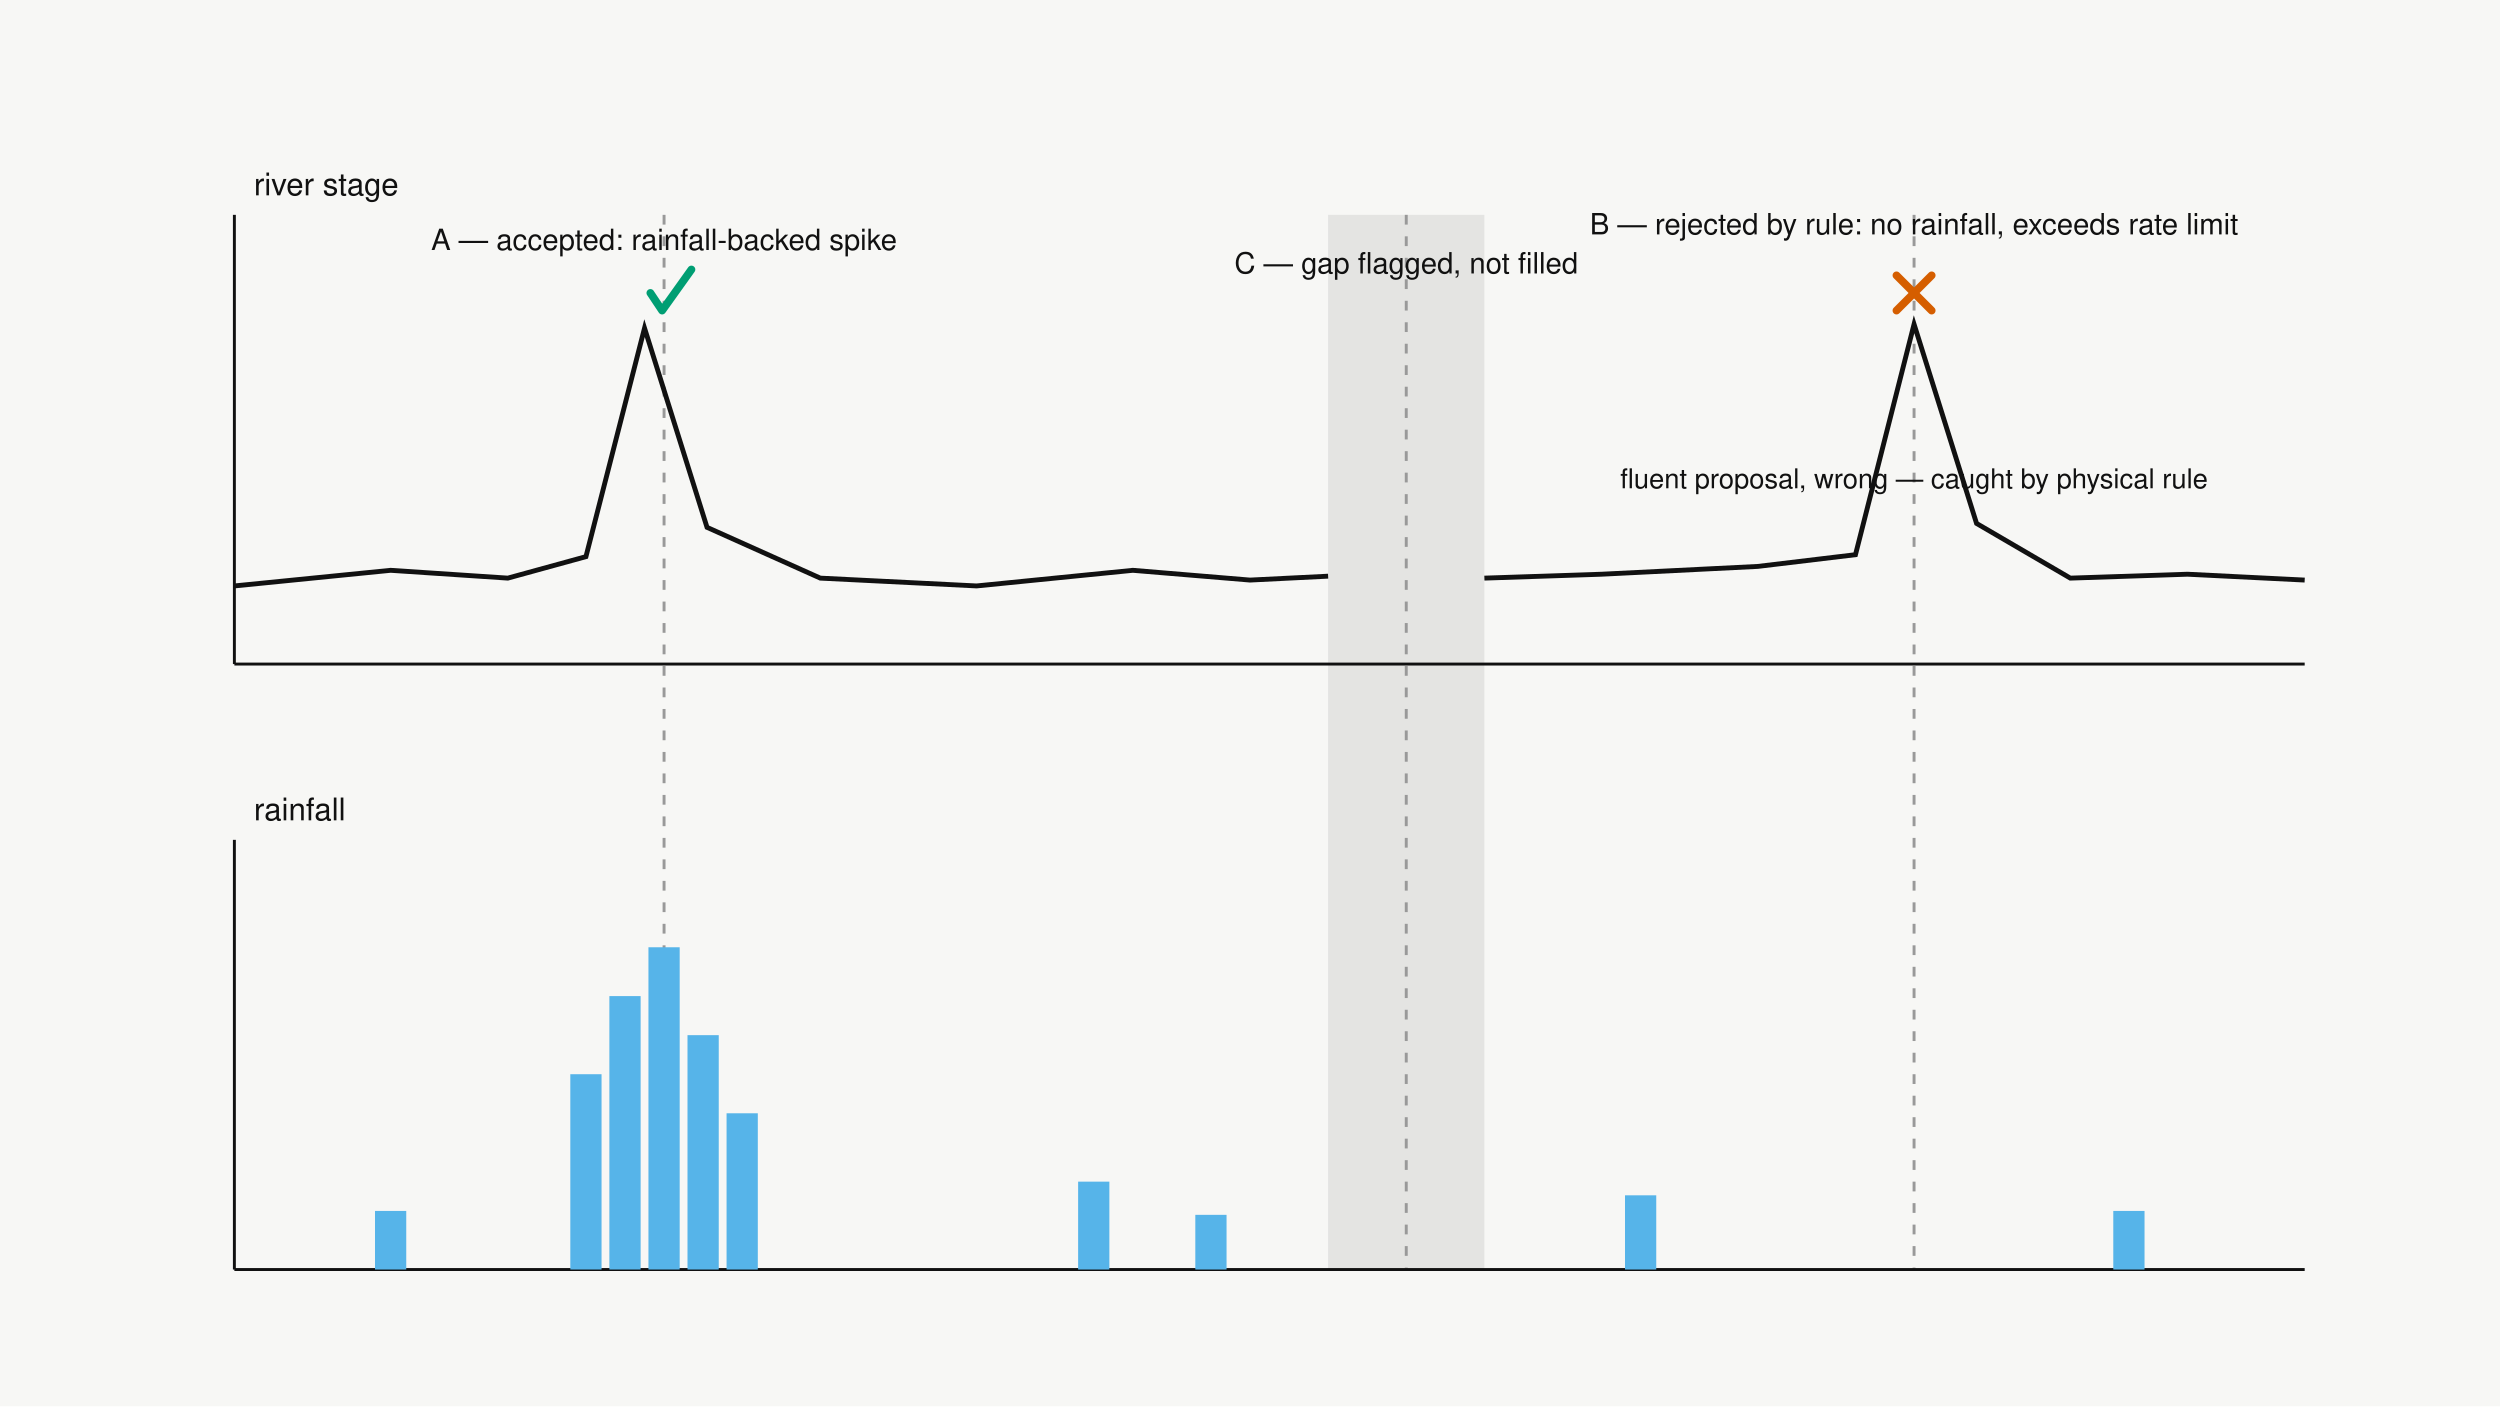
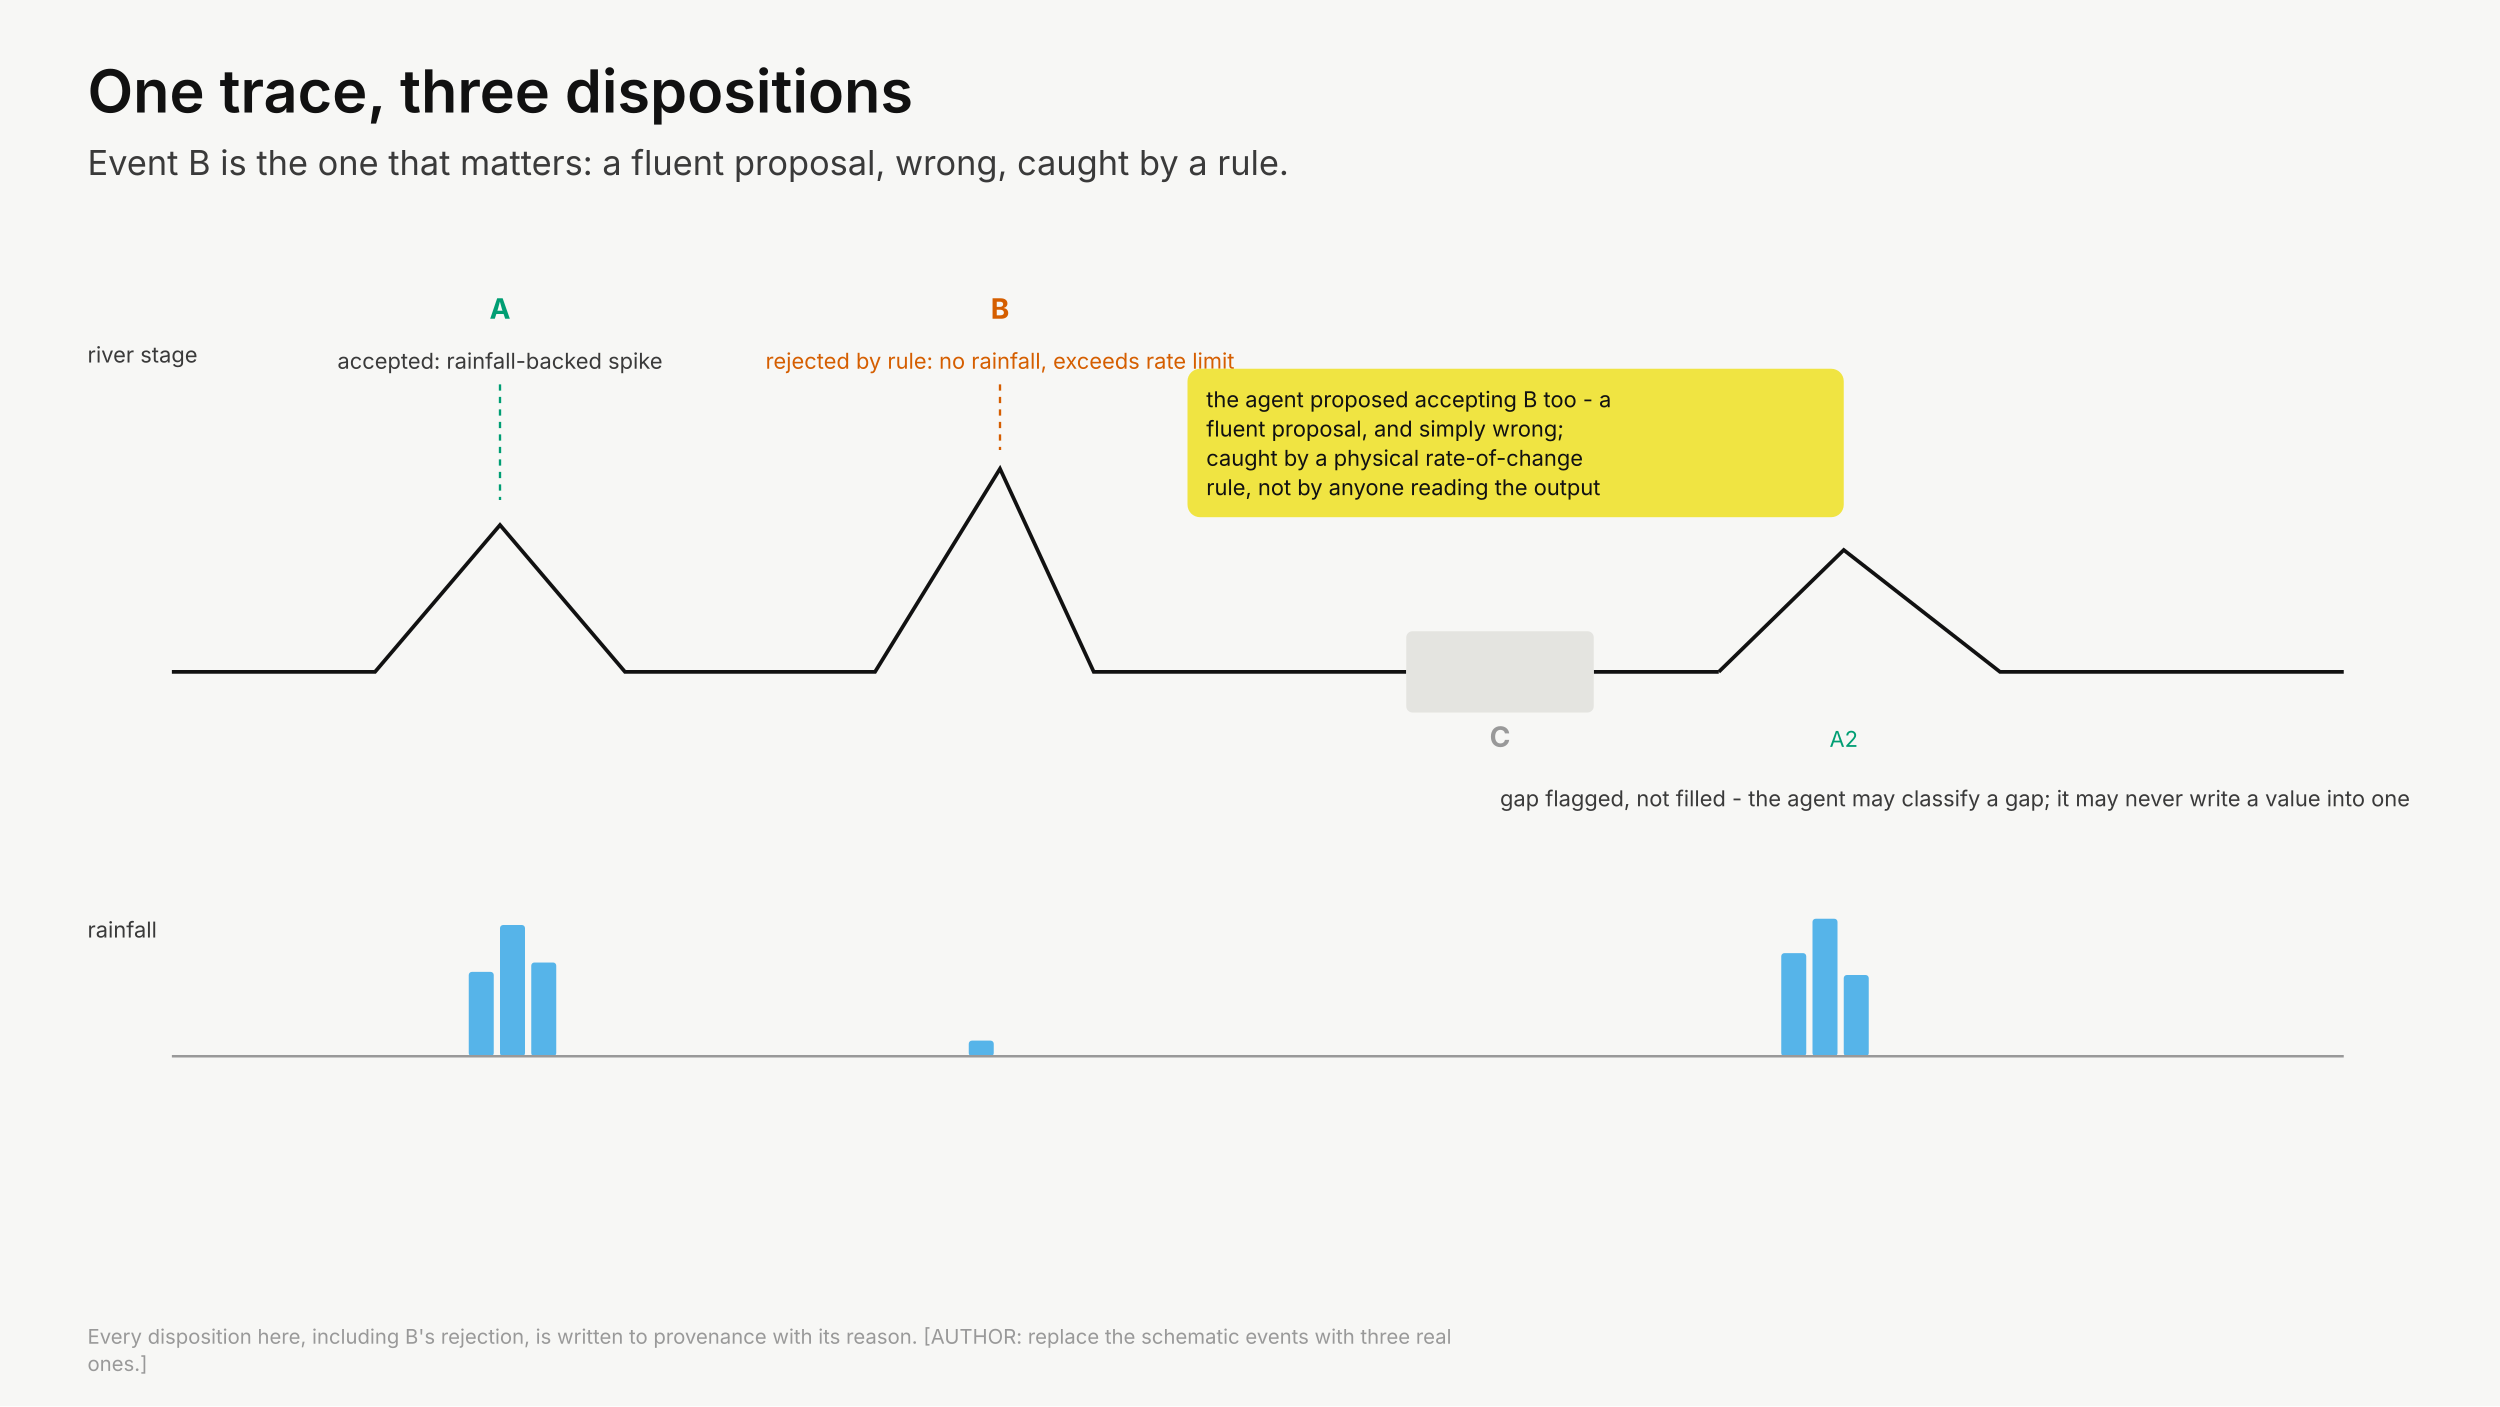
- <svg xmlns="http://www.w3.org/2000/svg" width="1280" height="720" viewBox="0 0 1280 720" font-family="Helvetica, Arial, sans-serif">
-   <rect width="1280" height="720" fill="#F7F7F5" />
-   <rect x="680" y="110" width="80" height="540" fill="#999999" fill-opacity="0.2" />
-   <g stroke="#999999" stroke-width="1.5" stroke-dasharray="5 6">
-     <line x1="340" y1="110" x2="340" y2="650" />
-     <line x1="720" y1="110" x2="720" y2="650" />
-     <line x1="980" y1="110" x2="980" y2="650" />
-   </g>
-   <text x="130" y="100" font-size="16" fill="#111111">river stage</text>
-   <line x1="120" y1="110" x2="120" y2="340" stroke="#111111" stroke-width="1.5" />
-   <line x1="120" y1="340" x2="1180" y2="340" stroke="#111111" stroke-width="1.5" />
-   <polyline points="120,300 200,292 260,296 300,285 330,168 362,270 420,296 500,300 580,292 640,297 680,295" fill="none" stroke="#111111" stroke-width="2.5" />
-   <polyline points="760,296 820,294 900,290 950,284 980,166 1012,268 1060,296 1120,294 1180,297" fill="none" stroke="#111111" stroke-width="2.5" />
-   <path d="M333,150 l6,9 l15,-21" fill="none" stroke="#009E73" stroke-width="4" stroke-linecap="round" stroke-linejoin="round" />
-   <text x="340" y="128" font-size="15" fill="#111111" text-anchor="middle">A — accepted: rainfall-backed spike</text>
-   <g stroke="#D55E00" stroke-width="4" stroke-linecap="round">
-     <line x1="971" y1="141" x2="989" y2="159" />
-     <line x1="989" y1="141" x2="971" y2="159" />
-   </g>
-   <text x="980" y="120" font-size="15" fill="#111111" text-anchor="middle">B — rejected by rule: no rainfall, exceeds rate limit</text>
-   <text x="980" y="250" font-size="14" fill="#111111" text-anchor="middle">fluent proposal, wrong — caught by physical rule</text>
-   <text x="720" y="140" font-size="15" fill="#111111" text-anchor="middle">C — gap flagged, not filled</text>
-   <text x="130" y="420" font-size="16" fill="#111111">rainfall</text>
-   <line x1="120" y1="430" x2="120" y2="650" stroke="#111111" stroke-width="1.5" />
-   <line x1="120" y1="650" x2="1180" y2="650" stroke="#111111" stroke-width="1.5" />
-   <g fill="#56B4E9">
-     <rect x="192" y="620" width="16" height="30" />
-     <rect x="292" y="550" width="16" height="100" />
-     <rect x="312" y="510" width="16" height="140" />
-     <rect x="332" y="485" width="16" height="165" />
-     <rect x="352" y="530" width="16" height="120" />
-     <rect x="372" y="570" width="16" height="80" />
-     <rect x="552" y="605" width="16" height="45" />
-     <rect x="612" y="622" width="16" height="28" />
-     <rect x="832" y="612" width="16" height="38" />
-     <rect x="1082" y="620" width="16" height="30" />
-   </g>
+ <svg xmlns="http://www.w3.org/2000/svg" width="1600" height="900" viewBox="0 0 1600 900" role="img">
+   <defs>
+     <marker id="ah64" viewBox="0 0 10 10" refX="9" refY="5" markerWidth="6.5" markerHeight="6.5" orient="auto-start-reverse">
+       <path d="M0,0 L10,5 L0,10 z" fill="#111111" />
+     </marker>
+   </defs>
+   <rect width="1600" height="900" fill="#F7F7F5" />
+   <text x="56.0" y="72.0" font-family="Inter, 'Helvetica Neue', Helvetica, Arial, sans-serif" font-size="38" fill="#111111" font-weight="600" text-anchor="start">One trace, three dispositions</text>
+   <text x="56.0" y="112.0" font-family="Inter, 'Helvetica Neue', Helvetica, Arial, sans-serif" font-size="22" fill="#3A3A3A" font-weight="400" text-anchor="start">Event B is the one that matters: a fluent proposal, wrong, caught by a rule.</text>
+   <text x="56.0" y="232.0" font-family="Inter, 'Helvetica Neue', Helvetica, Arial, sans-serif" font-size="14" fill="#3A3A3A" font-weight="400" text-anchor="start">river stage</text>
+   <polyline points="110,430 240,430 320,336 400,430 560,430 640,300 700,430 900,430" fill="none" stroke="#111111" stroke-width="2.4" />
+   <polyline points="1020,430 1100,430" fill="none" stroke="#111111" stroke-width="2.4" />
+   <polyline points="1100,430 1180,352 1280,430 1500,430" fill="none" stroke="#111111" stroke-width="2.4" />
+   <rect x="900.0" y="404.0" width="120.0" height="52.0" rx="4" fill="#E4E4E0" stroke="none" />
+   <text x="960.0" y="478.0" font-family="Inter, 'Helvetica Neue', Helvetica, Arial, sans-serif" font-size="18" fill="#999999" font-weight="700" text-anchor="middle">C</text>
+   <text x="56.0" y="600.0" font-family="Inter, 'Helvetica Neue', Helvetica, Arial, sans-serif" font-size="14" fill="#3A3A3A" font-weight="400" text-anchor="start">rainfall</text>
+   <rect x="300.0" y="622.0" width="16.0" height="54.0" rx="2" fill="#56B4E9" stroke="none" />
+   <rect x="320.0" y="592.0" width="16.0" height="84.0" rx="2" fill="#56B4E9" stroke="none" />
+   <rect x="340.0" y="616.0" width="16.0" height="60.0" rx="2" fill="#56B4E9" stroke="none" />
+   <rect x="620.0" y="666.0" width="16.0" height="10.0" rx="2" fill="#56B4E9" stroke="none" />
+   <rect x="1140.0" y="610.0" width="16.0" height="66.0" rx="2" fill="#56B4E9" stroke="none" />
+   <rect x="1160.0" y="588.0" width="16.0" height="88.0" rx="2" fill="#56B4E9" stroke="none" />
+   <rect x="1180.0" y="624.0" width="16.0" height="52.0" rx="2" fill="#56B4E9" stroke="none" />
+   <line x1="110" y1="676" x2="1500" y2="676" stroke="#999999" stroke-width="1.6" />
+   <text x="320.0" y="204.0" font-family="Inter, 'Helvetica Neue', Helvetica, Arial, sans-serif" font-size="18" fill="#009E73" font-weight="700" text-anchor="middle">A</text>
+   <text x="320.0" y="236.0" font-family="Inter, 'Helvetica Neue', Helvetica, Arial, sans-serif" font-size="14" fill="#3A3A3A" font-weight="400" text-anchor="middle">accepted: rainfall-backed spike</text>
+   <text x="640.0" y="204.0" font-family="Inter, 'Helvetica Neue', Helvetica, Arial, sans-serif" font-size="18" fill="#D55E00" font-weight="700" text-anchor="middle">B</text>
+   <text x="640.0" y="236.0" font-family="Inter, 'Helvetica Neue', Helvetica, Arial, sans-serif" font-size="14" fill="#D55E00" font-weight="400" text-anchor="middle">rejected by rule: no rainfall, exceeds rate limit</text>
+   <line x1="320.0" y1="246.0" x2="320.0" y2="320.0" stroke="#009E73" stroke-width="1.5" stroke-dasharray="4 4" />
+   <line x1="640.0" y1="246.0" x2="640.0" y2="288.0" stroke="#D55E00" stroke-width="1.5" stroke-dasharray="4 4" />
+   <rect x="760.0" y="236.0" width="420.0" height="95.0" rx="8" fill="#F0E442" stroke="none" />
+   <text x="772.0" y="260.6" font-family="Inter, 'Helvetica Neue', Helvetica, Arial, sans-serif" font-size="14" fill="#111111" font-weight="400" text-anchor="start">the agent proposed accepting B too - a</text>
+   <text x="772.0" y="279.4" font-family="Inter, 'Helvetica Neue', Helvetica, Arial, sans-serif" font-size="14" fill="#111111" font-weight="400" text-anchor="start">fluent proposal, and simply wrong;</text>
+   <text x="772.0" y="298.1" font-family="Inter, 'Helvetica Neue', Helvetica, Arial, sans-serif" font-size="14" fill="#111111" font-weight="400" text-anchor="start">caught by a physical rate-of-change</text>
+   <text x="772.0" y="316.9" font-family="Inter, 'Helvetica Neue', Helvetica, Arial, sans-serif" font-size="14" fill="#111111" font-weight="400" text-anchor="start">rule, not by anyone reading the output</text>
+   <text x="960.0" y="516.0" font-family="Inter, 'Helvetica Neue', Helvetica, Arial, sans-serif" font-size="14" fill="#3A3A3A" font-weight="400" text-anchor="start">gap flagged, not filled - the agent may classify a gap; it may never write a value into one</text>
+   <text x="1180.0" y="478.0" font-family="Inter, 'Helvetica Neue', Helvetica, Arial, sans-serif" font-size="14" fill="#009E73" font-weight="400" text-anchor="middle">A2</text>
+   <text x="56.0" y="860.0" font-family="Inter, 'Helvetica Neue', Helvetica, Arial, sans-serif" font-size="13" fill="#999999" font-weight="400" text-anchor="start">Every disposition here, including B's rejection, is written to provenance with its reason. [AUTHOR: replace the schematic events with three real</text>
+   <text x="56.0" y="877.4" font-family="Inter, 'Helvetica Neue', Helvetica, Arial, sans-serif" font-size="13" fill="#999999" font-weight="400" text-anchor="start">ones.]</text>
</svg>
